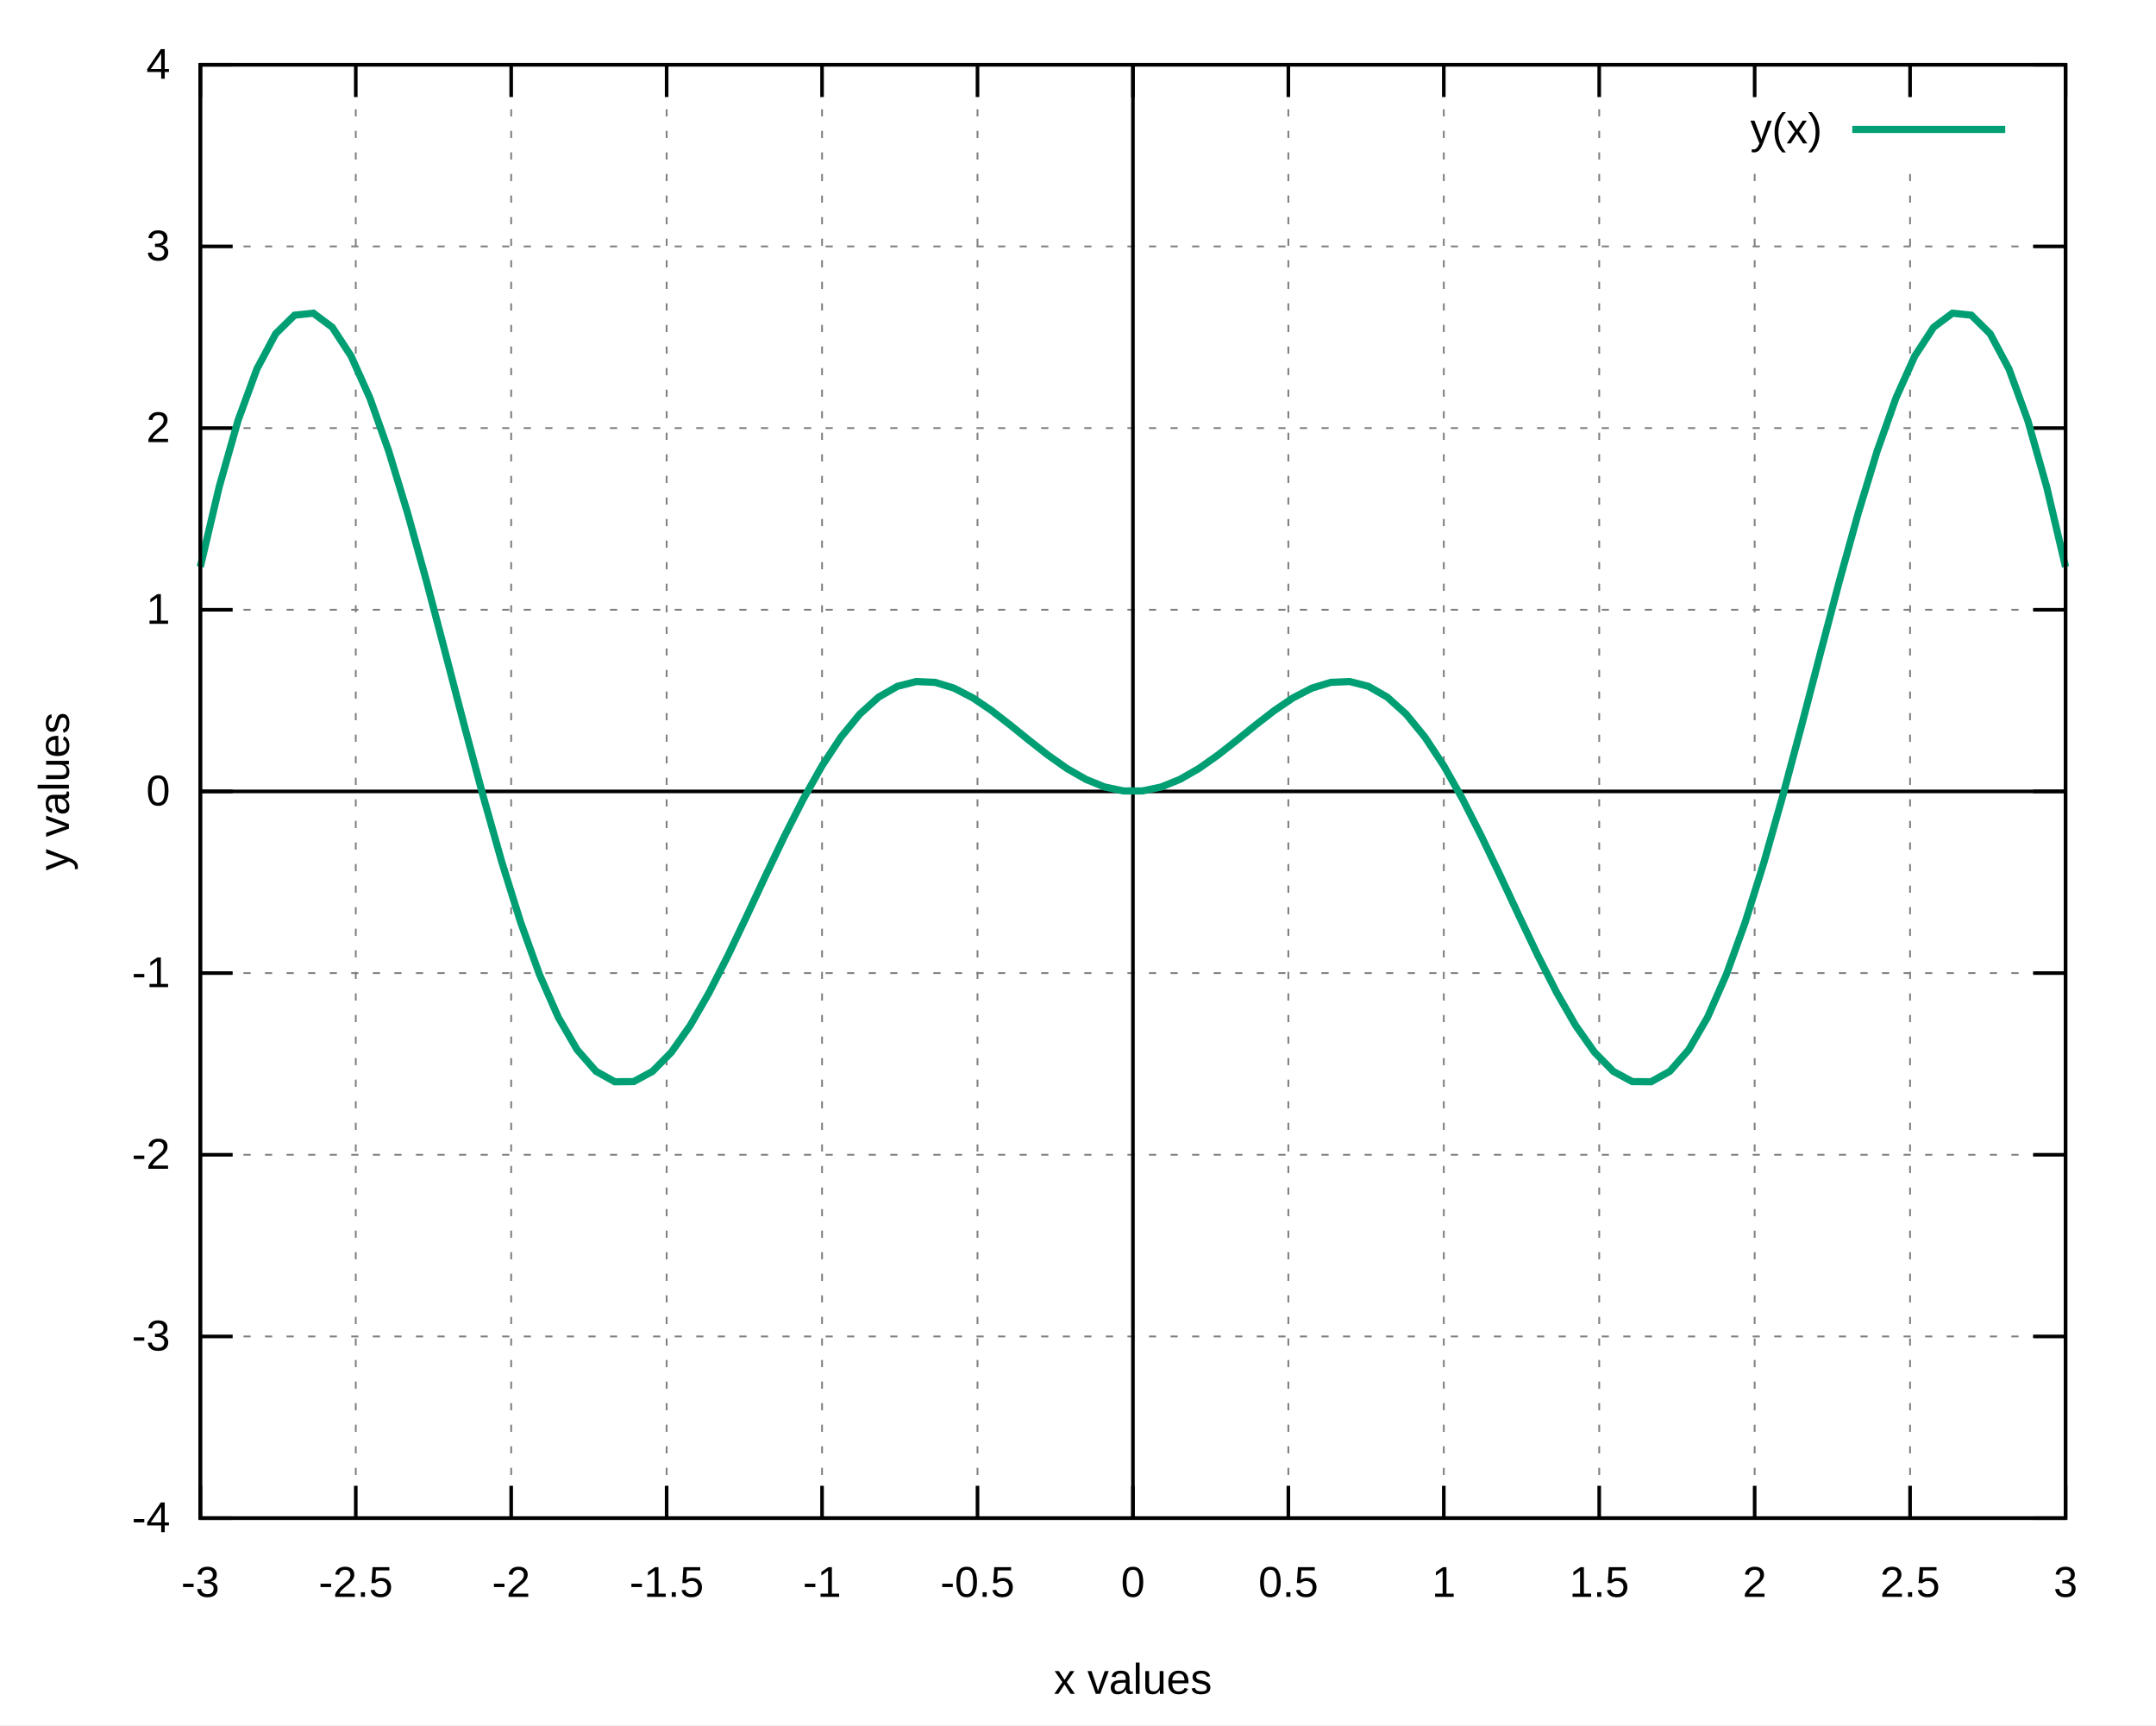
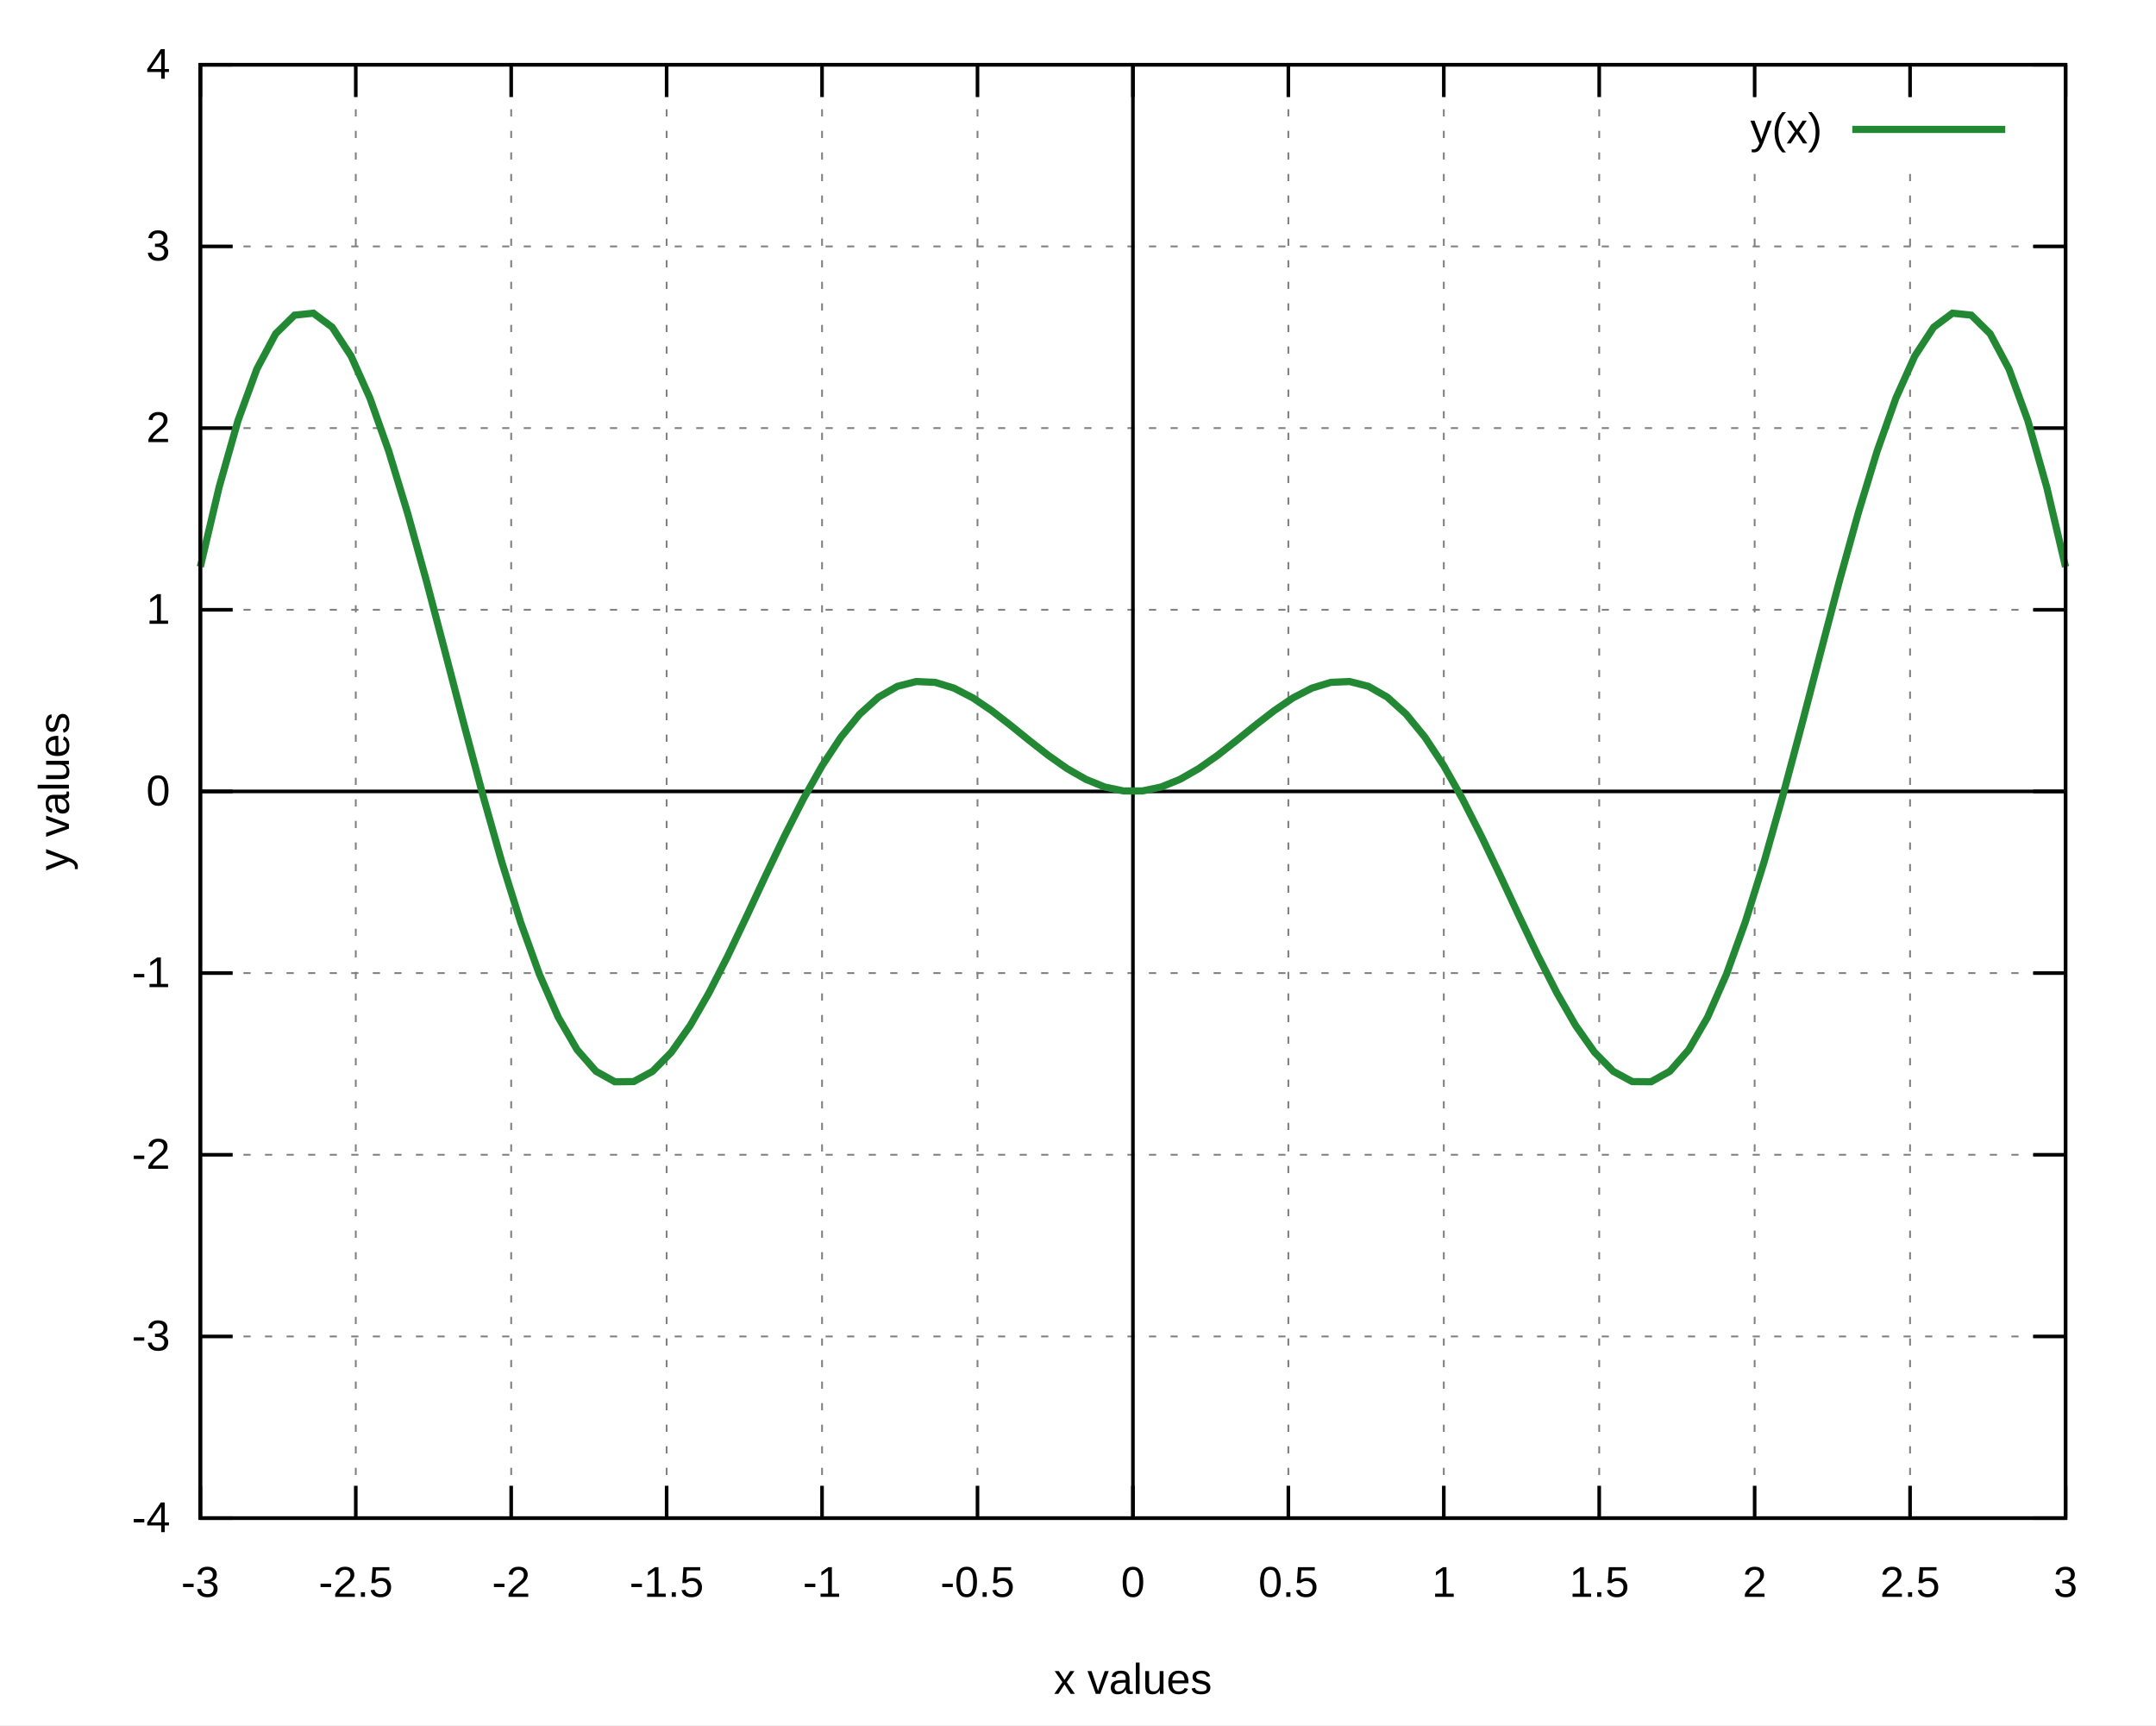
<svg xmlns="http://www.w3.org/2000/svg" xmlns:xlink="http://www.w3.org/1999/xlink" width="600" height="480" viewBox="0 0 600 480">
  <g id="gnuplot_canvas">
    <rect x="0" y="0" width="600" height="480" fill="#ffffff" />
    <defs>
      <circle id="gpDot" r="0.5" stroke-width="0.5" stroke="currentColor" />
      <path id="gpPt0" stroke-width="0.222" stroke="currentColor" d="M-1,0 h2 M0,-1 v2" />
      <path id="gpPt1" stroke-width="0.222" stroke="currentColor" d="M-1,-1 L1,1 M1,-1 L-1,1" />
      <path id="gpPt2" stroke-width="0.222" stroke="currentColor" d="M-1,0 L1,0 M0,-1 L0,1 M-1,-1 L1,1 M-1,1 L1,-1" />
      <rect id="gpPt3" stroke-width="0.222" stroke="currentColor" x="-1" y="-1" width="2" height="2" />
      <rect id="gpPt4" stroke-width="0.222" stroke="currentColor" fill="currentColor" x="-1" y="-1" width="2" height="2" />
      <circle id="gpPt5" stroke-width="0.222" stroke="currentColor" cx="0" cy="0" r="1" />
      <use xlink:href="#gpPt5" id="gpPt6" fill="currentColor" stroke="none" />
      <path id="gpPt7" stroke-width="0.222" stroke="currentColor" d="M0,-1.33 L-1.33,0.67 L1.33,0.67 z" />
      <use xlink:href="#gpPt7" id="gpPt8" fill="currentColor" stroke="none" />
      <use xlink:href="#gpPt7" id="gpPt9" stroke="currentColor" transform="rotate(180)" />
      <use xlink:href="#gpPt9" id="gpPt10" fill="currentColor" stroke="none" />
      <use xlink:href="#gpPt3" id="gpPt11" stroke="currentColor" transform="rotate(45)" />
      <use xlink:href="#gpPt11" id="gpPt12" fill="currentColor" stroke="none" />
      <path id="gpPt13" stroke-width="0.222" stroke="currentColor" d="M0,1.330 L1.265,0.411 L0.782,-1.067 L-0.782,-1.076 L-1.265,0.411 z" />
      <use xlink:href="#gpPt13" id="gpPt14" fill="currentColor" stroke="none" />
      <filter id="textbox" filterUnits="objectBoundingBox" x="0" y="0" height="1" width="1">
        <feFlood flood-color="#FFFFFF" flood-opacity="1" result="bgnd" />
        <feComposite in="SourceGraphic" in2="bgnd" operator="atop" />
      </filter>
      <filter id="greybox" filterUnits="objectBoundingBox" x="0" y="0" height="1" width="1">
        <feFlood flood-color="lightgrey" flood-opacity="1" result="grey" />
        <feComposite in="SourceGraphic" in2="grey" operator="atop" />
      </filter>
    </defs>
    <g fill="none" color="#FFFFFF" stroke="currentColor" stroke-width="1.00" stroke-linecap="butt" stroke-linejoin="miter">
</g>
    <g fill="none" color="black" stroke="currentColor" stroke-width="1.00" stroke-linecap="butt" stroke-linejoin="miter">
</g>
    <g fill="none" color="black" stroke="black" stroke-width="0.50" stroke-linecap="butt" stroke-linejoin="miter">
</g>
    <g fill="none" color="gray" stroke="currentColor" stroke-width="0.50" stroke-linecap="butt" stroke-linejoin="miter">
      <path stroke="gray" stroke-dasharray="2,4" class="gridline" d="M55.75,422.40 L574.82,422.40  " />
    </g>
    <g fill="none" color="gray" stroke="gray" stroke-width="1.00" stroke-linecap="butt" stroke-linejoin="miter">
</g>
    <g fill="none" color="black" stroke="currentColor" stroke-width="1.00" stroke-linecap="butt" stroke-linejoin="miter">
      <path stroke="black" d="M55.75,422.40 L64.75,422.40 M574.82,422.40 L565.82,422.40  " />
      <g transform="translate(47.36,426.30)" stroke="none" fill="black" font-family="Arial" font-size="12.00" text-anchor="end">
        <text>
          <tspan font-family="Arial">-4</tspan>
        </text>
      </g>
    </g>
    <g fill="none" color="black" stroke="currentColor" stroke-width="1.00" stroke-linecap="butt" stroke-linejoin="miter">
</g>
    <g fill="none" color="black" stroke="black" stroke-width="0.50" stroke-linecap="butt" stroke-linejoin="miter">
</g>
    <g fill="none" color="gray" stroke="currentColor" stroke-width="0.50" stroke-linecap="butt" stroke-linejoin="miter">
      <path stroke="gray" stroke-dasharray="2,4" class="gridline" d="M55.75,371.85 L574.82,371.85  " />
    </g>
    <g fill="none" color="gray" stroke="gray" stroke-width="1.00" stroke-linecap="butt" stroke-linejoin="miter">
</g>
    <g fill="none" color="black" stroke="currentColor" stroke-width="1.00" stroke-linecap="butt" stroke-linejoin="miter">
      <path stroke="black" d="M55.75,371.85 L64.75,371.85 M574.82,371.85 L565.82,371.85  " />
      <g transform="translate(47.36,375.75)" stroke="none" fill="black" font-family="Arial" font-size="12.00" text-anchor="end">
        <text>
          <tspan font-family="Arial">-3</tspan>
        </text>
      </g>
    </g>
    <g fill="none" color="black" stroke="currentColor" stroke-width="1.00" stroke-linecap="butt" stroke-linejoin="miter">
</g>
    <g fill="none" color="black" stroke="black" stroke-width="0.50" stroke-linecap="butt" stroke-linejoin="miter">
</g>
    <g fill="none" color="gray" stroke="currentColor" stroke-width="0.50" stroke-linecap="butt" stroke-linejoin="miter">
      <path stroke="gray" stroke-dasharray="2,4" class="gridline" d="M55.75,321.30 L574.82,321.30  " />
    </g>
    <g fill="none" color="gray" stroke="gray" stroke-width="1.00" stroke-linecap="butt" stroke-linejoin="miter">
</g>
    <g fill="none" color="black" stroke="currentColor" stroke-width="1.00" stroke-linecap="butt" stroke-linejoin="miter">
      <path stroke="black" d="M55.75,321.30 L64.75,321.30 M574.82,321.30 L565.82,321.30  " />
      <g transform="translate(47.36,325.20)" stroke="none" fill="black" font-family="Arial" font-size="12.00" text-anchor="end">
        <text>
          <tspan font-family="Arial">-2</tspan>
        </text>
      </g>
    </g>
    <g fill="none" color="black" stroke="currentColor" stroke-width="1.00" stroke-linecap="butt" stroke-linejoin="miter">
</g>
    <g fill="none" color="black" stroke="black" stroke-width="0.50" stroke-linecap="butt" stroke-linejoin="miter">
</g>
    <g fill="none" color="gray" stroke="currentColor" stroke-width="0.50" stroke-linecap="butt" stroke-linejoin="miter">
      <path stroke="gray" stroke-dasharray="2,4" class="gridline" d="M55.75,270.75 L574.82,270.75  " />
    </g>
    <g fill="none" color="gray" stroke="gray" stroke-width="1.00" stroke-linecap="butt" stroke-linejoin="miter">
</g>
    <g fill="none" color="black" stroke="currentColor" stroke-width="1.00" stroke-linecap="butt" stroke-linejoin="miter">
      <path stroke="black" d="M55.75,270.75 L64.75,270.75 M574.82,270.75 L565.82,270.75  " />
      <g transform="translate(47.36,274.65)" stroke="none" fill="black" font-family="Arial" font-size="12.00" text-anchor="end">
        <text>
          <tspan font-family="Arial">-1</tspan>
        </text>
      </g>
    </g>
    <g fill="none" color="black" stroke="currentColor" stroke-width="1.00" stroke-linecap="butt" stroke-linejoin="miter">
</g>
    <g fill="none" color="black" stroke="black" stroke-width="0.50" stroke-linecap="butt" stroke-linejoin="miter">
</g>
    <g fill="none" color="gray" stroke="currentColor" stroke-width="0.50" stroke-linecap="butt" stroke-linejoin="miter">
      <path stroke="gray" stroke-dasharray="2,4" class="gridline" d="M55.75,220.20 L574.82,220.20  " />
    </g>
    <g fill="none" color="gray" stroke="gray" stroke-width="1.00" stroke-linecap="butt" stroke-linejoin="miter">
</g>
    <g fill="none" color="black" stroke="currentColor" stroke-width="1.00" stroke-linecap="butt" stroke-linejoin="miter">
      <path stroke="black" d="M55.75,220.20 L64.75,220.20 M574.82,220.20 L565.82,220.20  " />
      <g transform="translate(47.36,224.10)" stroke="none" fill="black" font-family="Arial" font-size="12.00" text-anchor="end">
        <text>
          <tspan font-family="Arial"> 0</tspan>
        </text>
      </g>
    </g>
    <g fill="none" color="black" stroke="currentColor" stroke-width="1.00" stroke-linecap="butt" stroke-linejoin="miter">
</g>
    <g fill="none" color="black" stroke="black" stroke-width="0.50" stroke-linecap="butt" stroke-linejoin="miter">
</g>
    <g fill="none" color="gray" stroke="currentColor" stroke-width="0.50" stroke-linecap="butt" stroke-linejoin="miter">
      <path stroke="gray" stroke-dasharray="2,4" class="gridline" d="M55.75,169.66 L574.82,169.66  " />
    </g>
    <g fill="none" color="gray" stroke="gray" stroke-width="1.00" stroke-linecap="butt" stroke-linejoin="miter">
</g>
    <g fill="none" color="black" stroke="currentColor" stroke-width="1.00" stroke-linecap="butt" stroke-linejoin="miter">
      <path stroke="black" d="M55.75,169.66 L64.75,169.66 M574.82,169.66 L565.82,169.66  " />
      <g transform="translate(47.36,173.56)" stroke="none" fill="black" font-family="Arial" font-size="12.00" text-anchor="end">
        <text>
          <tspan font-family="Arial"> 1</tspan>
        </text>
      </g>
    </g>
    <g fill="none" color="black" stroke="currentColor" stroke-width="1.00" stroke-linecap="butt" stroke-linejoin="miter">
</g>
    <g fill="none" color="black" stroke="black" stroke-width="0.50" stroke-linecap="butt" stroke-linejoin="miter">
</g>
    <g fill="none" color="gray" stroke="currentColor" stroke-width="0.50" stroke-linecap="butt" stroke-linejoin="miter">
      <path stroke="gray" stroke-dasharray="2,4" class="gridline" d="M55.75,119.11 L574.82,119.11  " />
    </g>
    <g fill="none" color="gray" stroke="gray" stroke-width="1.00" stroke-linecap="butt" stroke-linejoin="miter">
</g>
    <g fill="none" color="black" stroke="currentColor" stroke-width="1.00" stroke-linecap="butt" stroke-linejoin="miter">
      <path stroke="black" d="M55.75,119.11 L64.75,119.11 M574.82,119.11 L565.82,119.11  " />
      <g transform="translate(47.36,123.01)" stroke="none" fill="black" font-family="Arial" font-size="12.00" text-anchor="end">
        <text>
          <tspan font-family="Arial"> 2</tspan>
        </text>
      </g>
    </g>
    <g fill="none" color="black" stroke="currentColor" stroke-width="1.00" stroke-linecap="butt" stroke-linejoin="miter">
</g>
    <g fill="none" color="black" stroke="black" stroke-width="0.50" stroke-linecap="butt" stroke-linejoin="miter">
</g>
    <g fill="none" color="gray" stroke="currentColor" stroke-width="0.50" stroke-linecap="butt" stroke-linejoin="miter">
      <path stroke="gray" stroke-dasharray="2,4" class="gridline" d="M55.75,68.56 L574.82,68.56  " />
    </g>
    <g fill="none" color="gray" stroke="gray" stroke-width="1.00" stroke-linecap="butt" stroke-linejoin="miter">
</g>
    <g fill="none" color="black" stroke="currentColor" stroke-width="1.00" stroke-linecap="butt" stroke-linejoin="miter">
      <path stroke="black" d="M55.75,68.56 L64.75,68.56 M574.82,68.56 L565.82,68.56  " />
      <g transform="translate(47.36,72.46)" stroke="none" fill="black" font-family="Arial" font-size="12.00" text-anchor="end">
        <text>
          <tspan font-family="Arial"> 3</tspan>
        </text>
      </g>
    </g>
    <g fill="none" color="black" stroke="currentColor" stroke-width="1.00" stroke-linecap="butt" stroke-linejoin="miter">
</g>
    <g fill="none" color="black" stroke="black" stroke-width="0.50" stroke-linecap="butt" stroke-linejoin="miter">
</g>
    <g fill="none" color="gray" stroke="currentColor" stroke-width="0.50" stroke-linecap="butt" stroke-linejoin="miter">
      <path stroke="gray" stroke-dasharray="2,4" class="gridline" d="M55.75,18.01 L574.82,18.01  " />
    </g>
    <g fill="none" color="gray" stroke="gray" stroke-width="1.00" stroke-linecap="butt" stroke-linejoin="miter">
</g>
    <g fill="none" color="black" stroke="currentColor" stroke-width="1.00" stroke-linecap="butt" stroke-linejoin="miter">
      <path stroke="black" d="M55.75,18.01 L64.75,18.01 M574.82,18.01 L565.82,18.01  " />
      <g transform="translate(47.36,21.91)" stroke="none" fill="black" font-family="Arial" font-size="12.00" text-anchor="end">
        <text>
          <tspan font-family="Arial"> 4</tspan>
        </text>
      </g>
    </g>
    <g fill="none" color="black" stroke="currentColor" stroke-width="1.00" stroke-linecap="butt" stroke-linejoin="miter">
</g>
    <g fill="none" color="black" stroke="black" stroke-width="0.50" stroke-linecap="butt" stroke-linejoin="miter">
</g>
    <g fill="none" color="gray" stroke="currentColor" stroke-width="0.50" stroke-linecap="butt" stroke-linejoin="miter">
      <path stroke="gray" stroke-dasharray="2,4" class="gridline" d="M55.75,422.40 L55.75,18.01  " />
    </g>
    <g fill="none" color="gray" stroke="gray" stroke-width="1.00" stroke-linecap="butt" stroke-linejoin="miter">
</g>
    <g fill="none" color="black" stroke="currentColor" stroke-width="1.00" stroke-linecap="butt" stroke-linejoin="miter">
      <path stroke="black" d="M55.75,422.40 L55.75,413.40 M55.75,18.01 L55.75,27.01  " />
      <g transform="translate(55.75,444.30)" stroke="none" fill="black" font-family="Arial" font-size="12.00" text-anchor="middle">
        <text>
          <tspan font-family="Arial">-3</tspan>
        </text>
      </g>
    </g>
    <g fill="none" color="black" stroke="currentColor" stroke-width="1.00" stroke-linecap="butt" stroke-linejoin="miter">
</g>
    <g fill="none" color="black" stroke="black" stroke-width="0.50" stroke-linecap="butt" stroke-linejoin="miter">
</g>
    <g fill="none" color="gray" stroke="currentColor" stroke-width="0.50" stroke-linecap="butt" stroke-linejoin="miter">
      <path stroke="gray" stroke-dasharray="2,4" class="gridline" d="M99.01,422.40 L99.01,18.01  " />
    </g>
    <g fill="none" color="gray" stroke="gray" stroke-width="1.00" stroke-linecap="butt" stroke-linejoin="miter">
</g>
    <g fill="none" color="black" stroke="currentColor" stroke-width="1.00" stroke-linecap="butt" stroke-linejoin="miter">
      <path stroke="black" d="M99.01,422.40 L99.01,413.40 M99.01,18.01 L99.01,27.01  " />
      <g transform="translate(99.01,444.30)" stroke="none" fill="black" font-family="Arial" font-size="12.00" text-anchor="middle">
        <text>
          <tspan font-family="Arial">-2.5</tspan>
        </text>
      </g>
    </g>
    <g fill="none" color="black" stroke="currentColor" stroke-width="1.00" stroke-linecap="butt" stroke-linejoin="miter">
</g>
    <g fill="none" color="black" stroke="black" stroke-width="0.50" stroke-linecap="butt" stroke-linejoin="miter">
</g>
    <g fill="none" color="gray" stroke="currentColor" stroke-width="0.50" stroke-linecap="butt" stroke-linejoin="miter">
      <path stroke="gray" stroke-dasharray="2,4" class="gridline" d="M142.26,422.40 L142.26,18.01  " />
    </g>
    <g fill="none" color="gray" stroke="gray" stroke-width="1.00" stroke-linecap="butt" stroke-linejoin="miter">
</g>
    <g fill="none" color="black" stroke="currentColor" stroke-width="1.00" stroke-linecap="butt" stroke-linejoin="miter">
      <path stroke="black" d="M142.26,422.40 L142.26,413.40 M142.26,18.01 L142.26,27.01  " />
      <g transform="translate(142.26,444.30)" stroke="none" fill="black" font-family="Arial" font-size="12.00" text-anchor="middle">
        <text>
          <tspan font-family="Arial">-2</tspan>
        </text>
      </g>
    </g>
    <g fill="none" color="black" stroke="currentColor" stroke-width="1.00" stroke-linecap="butt" stroke-linejoin="miter">
</g>
    <g fill="none" color="black" stroke="black" stroke-width="0.50" stroke-linecap="butt" stroke-linejoin="miter">
</g>
    <g fill="none" color="gray" stroke="currentColor" stroke-width="0.50" stroke-linecap="butt" stroke-linejoin="miter">
      <path stroke="gray" stroke-dasharray="2,4" class="gridline" d="M185.52,422.40 L185.52,18.01  " />
    </g>
    <g fill="none" color="gray" stroke="gray" stroke-width="1.00" stroke-linecap="butt" stroke-linejoin="miter">
</g>
    <g fill="none" color="black" stroke="currentColor" stroke-width="1.00" stroke-linecap="butt" stroke-linejoin="miter">
      <path stroke="black" d="M185.52,422.40 L185.52,413.40 M185.52,18.01 L185.52,27.01  " />
      <g transform="translate(185.52,444.30)" stroke="none" fill="black" font-family="Arial" font-size="12.00" text-anchor="middle">
        <text>
          <tspan font-family="Arial">-1.5</tspan>
        </text>
      </g>
    </g>
    <g fill="none" color="black" stroke="currentColor" stroke-width="1.00" stroke-linecap="butt" stroke-linejoin="miter">
</g>
    <g fill="none" color="black" stroke="black" stroke-width="0.50" stroke-linecap="butt" stroke-linejoin="miter">
</g>
    <g fill="none" color="gray" stroke="currentColor" stroke-width="0.50" stroke-linecap="butt" stroke-linejoin="miter">
      <path stroke="gray" stroke-dasharray="2,4" class="gridline" d="M228.77,422.40 L228.77,18.01  " />
    </g>
    <g fill="none" color="gray" stroke="gray" stroke-width="1.00" stroke-linecap="butt" stroke-linejoin="miter">
</g>
    <g fill="none" color="black" stroke="currentColor" stroke-width="1.00" stroke-linecap="butt" stroke-linejoin="miter">
      <path stroke="black" d="M228.77,422.40 L228.77,413.40 M228.77,18.01 L228.77,27.01  " />
      <g transform="translate(228.77,444.30)" stroke="none" fill="black" font-family="Arial" font-size="12.00" text-anchor="middle">
        <text>
          <tspan font-family="Arial">-1</tspan>
        </text>
      </g>
    </g>
    <g fill="none" color="black" stroke="currentColor" stroke-width="1.00" stroke-linecap="butt" stroke-linejoin="miter">
</g>
    <g fill="none" color="black" stroke="black" stroke-width="0.50" stroke-linecap="butt" stroke-linejoin="miter">
</g>
    <g fill="none" color="gray" stroke="currentColor" stroke-width="0.50" stroke-linecap="butt" stroke-linejoin="miter">
      <path stroke="gray" stroke-dasharray="2,4" class="gridline" d="M272.03,422.40 L272.03,18.01  " />
    </g>
    <g fill="none" color="gray" stroke="gray" stroke-width="1.00" stroke-linecap="butt" stroke-linejoin="miter">
</g>
    <g fill="none" color="black" stroke="currentColor" stroke-width="1.00" stroke-linecap="butt" stroke-linejoin="miter">
      <path stroke="black" d="M272.03,422.40 L272.03,413.40 M272.03,18.01 L272.03,27.01  " />
      <g transform="translate(272.03,444.30)" stroke="none" fill="black" font-family="Arial" font-size="12.00" text-anchor="middle">
        <text>
          <tspan font-family="Arial">-0.5</tspan>
        </text>
      </g>
    </g>
    <g fill="none" color="black" stroke="currentColor" stroke-width="1.00" stroke-linecap="butt" stroke-linejoin="miter">
</g>
    <g fill="none" color="black" stroke="black" stroke-width="0.50" stroke-linecap="butt" stroke-linejoin="miter">
</g>
    <g fill="none" color="gray" stroke="currentColor" stroke-width="0.50" stroke-linecap="butt" stroke-linejoin="miter">
      <path stroke="gray" stroke-dasharray="2,4" class="gridline" d="M315.29,422.40 L315.29,18.01  " />
    </g>
    <g fill="none" color="gray" stroke="gray" stroke-width="1.00" stroke-linecap="butt" stroke-linejoin="miter">
</g>
    <g fill="none" color="black" stroke="currentColor" stroke-width="1.00" stroke-linecap="butt" stroke-linejoin="miter">
      <path stroke="black" d="M315.29,422.40 L315.29,413.40 M315.29,18.01 L315.29,27.01  " />
      <g transform="translate(315.29,444.30)" stroke="none" fill="black" font-family="Arial" font-size="12.00" text-anchor="middle">
        <text>
          <tspan font-family="Arial"> 0</tspan>
        </text>
      </g>
    </g>
    <g fill="none" color="black" stroke="currentColor" stroke-width="1.00" stroke-linecap="butt" stroke-linejoin="miter">
</g>
    <g fill="none" color="black" stroke="black" stroke-width="0.50" stroke-linecap="butt" stroke-linejoin="miter">
</g>
    <g fill="none" color="gray" stroke="currentColor" stroke-width="0.50" stroke-linecap="butt" stroke-linejoin="miter">
      <path stroke="gray" stroke-dasharray="2,4" class="gridline" d="M358.54,422.40 L358.54,18.01  " />
    </g>
    <g fill="none" color="gray" stroke="gray" stroke-width="1.00" stroke-linecap="butt" stroke-linejoin="miter">
</g>
    <g fill="none" color="black" stroke="currentColor" stroke-width="1.00" stroke-linecap="butt" stroke-linejoin="miter">
      <path stroke="black" d="M358.54,422.40 L358.54,413.40 M358.54,18.01 L358.54,27.01  " />
      <g transform="translate(358.54,444.30)" stroke="none" fill="black" font-family="Arial" font-size="12.00" text-anchor="middle">
        <text>
          <tspan font-family="Arial"> 0.5</tspan>
        </text>
      </g>
    </g>
    <g fill="none" color="black" stroke="currentColor" stroke-width="1.00" stroke-linecap="butt" stroke-linejoin="miter">
</g>
    <g fill="none" color="black" stroke="black" stroke-width="0.50" stroke-linecap="butt" stroke-linejoin="miter">
</g>
    <g fill="none" color="gray" stroke="currentColor" stroke-width="0.50" stroke-linecap="butt" stroke-linejoin="miter">
      <path stroke="gray" stroke-dasharray="2,4" class="gridline" d="M401.80,422.40 L401.80,18.01  " />
    </g>
    <g fill="none" color="gray" stroke="gray" stroke-width="1.00" stroke-linecap="butt" stroke-linejoin="miter">
</g>
    <g fill="none" color="black" stroke="currentColor" stroke-width="1.00" stroke-linecap="butt" stroke-linejoin="miter">
      <path stroke="black" d="M401.80,422.40 L401.80,413.40 M401.80,18.01 L401.80,27.01  " />
      <g transform="translate(401.80,444.30)" stroke="none" fill="black" font-family="Arial" font-size="12.00" text-anchor="middle">
        <text>
          <tspan font-family="Arial"> 1</tspan>
        </text>
      </g>
    </g>
    <g fill="none" color="black" stroke="currentColor" stroke-width="1.00" stroke-linecap="butt" stroke-linejoin="miter">
</g>
    <g fill="none" color="black" stroke="black" stroke-width="0.50" stroke-linecap="butt" stroke-linejoin="miter">
</g>
    <g fill="none" color="gray" stroke="currentColor" stroke-width="0.50" stroke-linecap="butt" stroke-linejoin="miter">
      <path stroke="gray" stroke-dasharray="2,4" class="gridline" d="M445.05,422.40 L445.05,18.01  " />
    </g>
    <g fill="none" color="gray" stroke="gray" stroke-width="1.00" stroke-linecap="butt" stroke-linejoin="miter">
</g>
    <g fill="none" color="black" stroke="currentColor" stroke-width="1.00" stroke-linecap="butt" stroke-linejoin="miter">
      <path stroke="black" d="M445.05,422.40 L445.05,413.40 M445.05,18.01 L445.05,27.01  " />
      <g transform="translate(445.05,444.30)" stroke="none" fill="black" font-family="Arial" font-size="12.00" text-anchor="middle">
        <text>
          <tspan font-family="Arial"> 1.5</tspan>
        </text>
      </g>
    </g>
    <g fill="none" color="black" stroke="currentColor" stroke-width="1.00" stroke-linecap="butt" stroke-linejoin="miter">
</g>
    <g fill="none" color="black" stroke="black" stroke-width="0.50" stroke-linecap="butt" stroke-linejoin="miter">
</g>
    <g fill="none" color="gray" stroke="currentColor" stroke-width="0.50" stroke-linecap="butt" stroke-linejoin="miter">
      <path stroke="gray" stroke-dasharray="2,4" class="gridline" d="M488.31,422.40 L488.31,45.01 M488.31,27.01 L488.31,18.01  " />
    </g>
    <g fill="none" color="gray" stroke="gray" stroke-width="1.00" stroke-linecap="butt" stroke-linejoin="miter">
</g>
    <g fill="none" color="black" stroke="currentColor" stroke-width="1.00" stroke-linecap="butt" stroke-linejoin="miter">
      <path stroke="black" d="M488.31,422.40 L488.31,413.40 M488.31,18.01 L488.31,27.01  " />
      <g transform="translate(488.31,444.30)" stroke="none" fill="black" font-family="Arial" font-size="12.00" text-anchor="middle">
        <text>
          <tspan font-family="Arial"> 2</tspan>
        </text>
      </g>
    </g>
    <g fill="none" color="black" stroke="currentColor" stroke-width="1.00" stroke-linecap="butt" stroke-linejoin="miter">
</g>
    <g fill="none" color="black" stroke="black" stroke-width="0.50" stroke-linecap="butt" stroke-linejoin="miter">
</g>
    <g fill="none" color="gray" stroke="currentColor" stroke-width="0.50" stroke-linecap="butt" stroke-linejoin="miter">
      <path stroke="gray" stroke-dasharray="2,4" class="gridline" d="M531.56,422.40 L531.56,45.01 M531.56,27.01 L531.56,18.01  " />
    </g>
    <g fill="none" color="gray" stroke="gray" stroke-width="1.00" stroke-linecap="butt" stroke-linejoin="miter">
</g>
    <g fill="none" color="black" stroke="currentColor" stroke-width="1.00" stroke-linecap="butt" stroke-linejoin="miter">
      <path stroke="black" d="M531.56,422.40 L531.56,413.40 M531.56,18.01 L531.56,27.01  " />
      <g transform="translate(531.56,444.30)" stroke="none" fill="black" font-family="Arial" font-size="12.00" text-anchor="middle">
        <text>
          <tspan font-family="Arial"> 2.5</tspan>
        </text>
      </g>
    </g>
    <g fill="none" color="black" stroke="currentColor" stroke-width="1.00" stroke-linecap="butt" stroke-linejoin="miter">
</g>
    <g fill="none" color="black" stroke="black" stroke-width="0.50" stroke-linecap="butt" stroke-linejoin="miter">
</g>
    <g fill="none" color="gray" stroke="currentColor" stroke-width="0.50" stroke-linecap="butt" stroke-linejoin="miter">
      <path stroke="gray" stroke-dasharray="2,4" class="gridline" d="M574.82,422.40 L574.82,18.01  " />
    </g>
    <g fill="none" color="gray" stroke="gray" stroke-width="1.00" stroke-linecap="butt" stroke-linejoin="miter">
</g>
    <g fill="none" color="black" stroke="currentColor" stroke-width="1.00" stroke-linecap="butt" stroke-linejoin="miter">
      <path stroke="black" d="M574.82,422.40 L574.82,413.40 M574.82,18.01 L574.82,27.01  " />
      <g transform="translate(574.82,444.30)" stroke="none" fill="black" font-family="Arial" font-size="12.00" text-anchor="middle">
        <text>
          <tspan font-family="Arial"> 3</tspan>
        </text>
      </g>
    </g>
    <g fill="none" color="black" stroke="currentColor" stroke-width="1.00" stroke-linecap="butt" stroke-linejoin="miter">
</g>
    <g fill="none" color="black" stroke="currentColor" stroke-width="1.00" stroke-linecap="butt" stroke-linejoin="miter">
      <path stroke="rgb(  0,   0,   0)" d="M55.75,220.20 L574.82,220.20  " />
    </g>
    <g fill="none" color="black" stroke="currentColor" stroke-width="1.00" stroke-linecap="butt" stroke-linejoin="miter">
      <path stroke="rgb(  0,   0,   0)" d="M315.29,422.40 L315.29,18.01  " />
    </g>
    <g fill="none" color="black" stroke="currentColor" stroke-width="1.00" stroke-linecap="butt" stroke-linejoin="miter">
      <path stroke="black" d="M55.75,18.01 L55.75,422.40 L574.82,422.40 L574.82,18.01 L55.75,18.01 Z  " />
    </g>
    <g fill="none" color="black" stroke="currentColor" stroke-width="1.00" stroke-linecap="butt" stroke-linejoin="miter">
</g>
    <g id="gnuplot_plot_1">
      <g fill="none" color="#FFFFFF" stroke="black" stroke-width="2.00" stroke-linecap="butt" stroke-linejoin="miter">
</g>
      <g fill="none" color="black" stroke="currentColor" stroke-width="2.00" stroke-linecap="butt" stroke-linejoin="miter">
        <g transform="translate(507.09,39.91)" stroke="none" fill="black" font-family="Arial" font-size="12.00" text-anchor="end">
          <text>y(x)</text>
        </g>
      </g>
      <g fill="none" color="black" stroke="currentColor" stroke-width="2.00" stroke-linecap="butt" stroke-linejoin="miter">
-         <path stroke="rgb(  0, 158, 115)" d="M515.48,36.01 L558.04,36.01 M55.75,157.71 L60.99,135.50 L66.24,117.00 L71.48,102.68 L76.72,92.86 L81.97,87.69   L87.21,87.14 L92.45,91.05 L97.70,99.07 L102.94,110.75 L108.18,125.52 L113.42,142.72 L118.67,161.63 L123.91,181.53   L129.15,201.66 L134.40,221.31 L139.64,239.82 L144.88,256.59 L150.13,271.13 L155.37,283.05 L160.61,292.08 L165.86,298.07   L171.10,300.99 L176.34,300.94 L181.59,298.10 L186.83,292.78 L192.07,285.35 L197.31,276.25 L202.56,265.94 L207.80,254.92   L213.04,243.68 L218.29,232.69 L223.53,222.36 L228.77,213.07 L234.02,205.11 L239.26,198.70 L244.50,193.97 L249.75,190.96   L254.99,189.63 L260.23,189.86 L265.48,191.46 L270.72,194.17 L275.96,197.72 L281.20,201.78 L286.45,206.03 L291.69,210.14   L296.93,213.83 L302.18,216.84 L307.42,218.97 L312.66,220.07 L317.91,220.07 L323.15,218.97 L328.39,216.84 L333.64,213.83   L338.88,210.14 L344.12,206.03 L349.37,201.78 L354.61,197.72 L359.85,194.17 L365.09,191.46 L370.34,189.86 L375.58,189.63   L380.82,190.96 L386.07,193.97 L391.31,198.70 L396.55,205.11 L401.80,213.07 L407.04,222.36 L412.28,232.69 L417.53,243.68   L422.77,254.92 L428.01,265.94 L433.26,276.25 L438.50,285.35 L443.74,292.78 L448.98,298.10 L454.23,300.94 L459.47,300.99   L464.71,298.07 L469.96,292.08 L475.20,283.05 L480.44,271.13 L485.69,256.59 L490.93,239.82 L496.17,221.31 L501.42,201.66   L506.66,181.53 L511.90,161.63 L517.15,142.72 L522.39,125.52 L527.63,110.75 L532.87,99.07 L538.12,91.05 L543.36,87.14   L548.60,87.69 L553.85,92.86 L559.09,102.68 L564.33,117.00 L569.58,135.50 L574.82,157.71  " />
+         <path stroke="rgb( 34, 136,  51)" d="M515.48,36.01 L558.04,36.01 M55.75,157.71 L60.99,135.50 L66.24,117.00 L71.48,102.68 L76.72,92.86 L81.97,87.69   L87.21,87.14 L92.45,91.05 L97.70,99.07 L102.94,110.75 L108.18,125.52 L113.42,142.72 L118.67,161.63 L123.91,181.53   L129.15,201.66 L134.40,221.31 L139.64,239.82 L144.88,256.59 L150.13,271.13 L155.37,283.05 L160.61,292.08 L165.86,298.07   L171.10,300.99 L176.34,300.94 L181.59,298.10 L186.83,292.78 L192.07,285.35 L197.31,276.25 L202.56,265.94 L207.80,254.92   L213.04,243.68 L218.29,232.69 L223.53,222.36 L228.77,213.07 L234.02,205.11 L239.26,198.70 L244.50,193.97 L249.75,190.96   L254.99,189.63 L260.23,189.86 L265.48,191.46 L270.72,194.17 L275.96,197.72 L281.20,201.78 L286.45,206.03 L291.69,210.14   L296.93,213.83 L302.18,216.84 L307.42,218.97 L312.66,220.07 L317.91,220.07 L323.15,218.97 L328.39,216.84 L333.64,213.83   L338.88,210.14 L344.12,206.03 L349.37,201.78 L354.61,197.72 L359.85,194.17 L365.09,191.46 L370.34,189.86 L375.58,189.63   L380.82,190.96 L386.07,193.97 L391.31,198.70 L396.55,205.11 L401.80,213.07 L407.04,222.36 L412.28,232.69 L417.53,243.68   L422.77,254.92 L428.01,265.94 L433.26,276.25 L438.50,285.35 L443.74,292.78 L448.98,298.10 L454.23,300.94 L459.47,300.99   L464.71,298.07 L469.96,292.08 L475.20,283.05 L480.44,271.13 L485.69,256.59 L490.93,239.82 L496.17,221.31 L501.42,201.66   L506.66,181.53 L511.90,161.63 L517.15,142.72 L522.39,125.52 L527.63,110.75 L532.87,99.07 L538.12,91.05 L543.36,87.14   L548.60,87.69 L553.85,92.86 L559.09,102.68 L564.33,117.00 L569.58,135.50 L574.82,157.71  " />
      </g>
    </g>
    <g fill="none" color="black" stroke="currentColor" stroke-width="2.00" stroke-linecap="butt" stroke-linejoin="miter">
</g>
    <g fill="none" color="black" stroke="black" stroke-width="1.00" stroke-linecap="butt" stroke-linejoin="miter">
</g>
    <g fill="none" color="black" stroke="currentColor" stroke-width="1.00" stroke-linecap="butt" stroke-linejoin="miter">
      <path stroke="black" d="M55.75,18.01 L55.75,422.40 L574.82,422.40 L574.82,18.01 L55.75,18.01 Z  " />
      <g transform="translate(19.18,220.21) rotate(270.00)" stroke="none" fill="black" font-family="Arial" font-size="12.00" text-anchor="middle">
        <text>
          <tspan font-family="Arial">y values</tspan>
        </text>
      </g>
    </g>
    <g fill="none" color="black" stroke="currentColor" stroke-width="1.00" stroke-linecap="butt" stroke-linejoin="miter">
      <g transform="translate(315.28,471.30)" stroke="none" fill="black" font-family="Arial" font-size="12.00" text-anchor="middle">
        <text>
          <tspan font-family="Arial">x values</tspan>
        </text>
      </g>
    </g>
    <g fill="none" color="black" stroke="currentColor" stroke-width="1.00" stroke-linecap="butt" stroke-linejoin="miter">
</g>
    <g fill="none" color="black" stroke="currentColor" stroke-width="1.00" stroke-linecap="butt" stroke-linejoin="miter">
</g>
  </g>
</svg>
